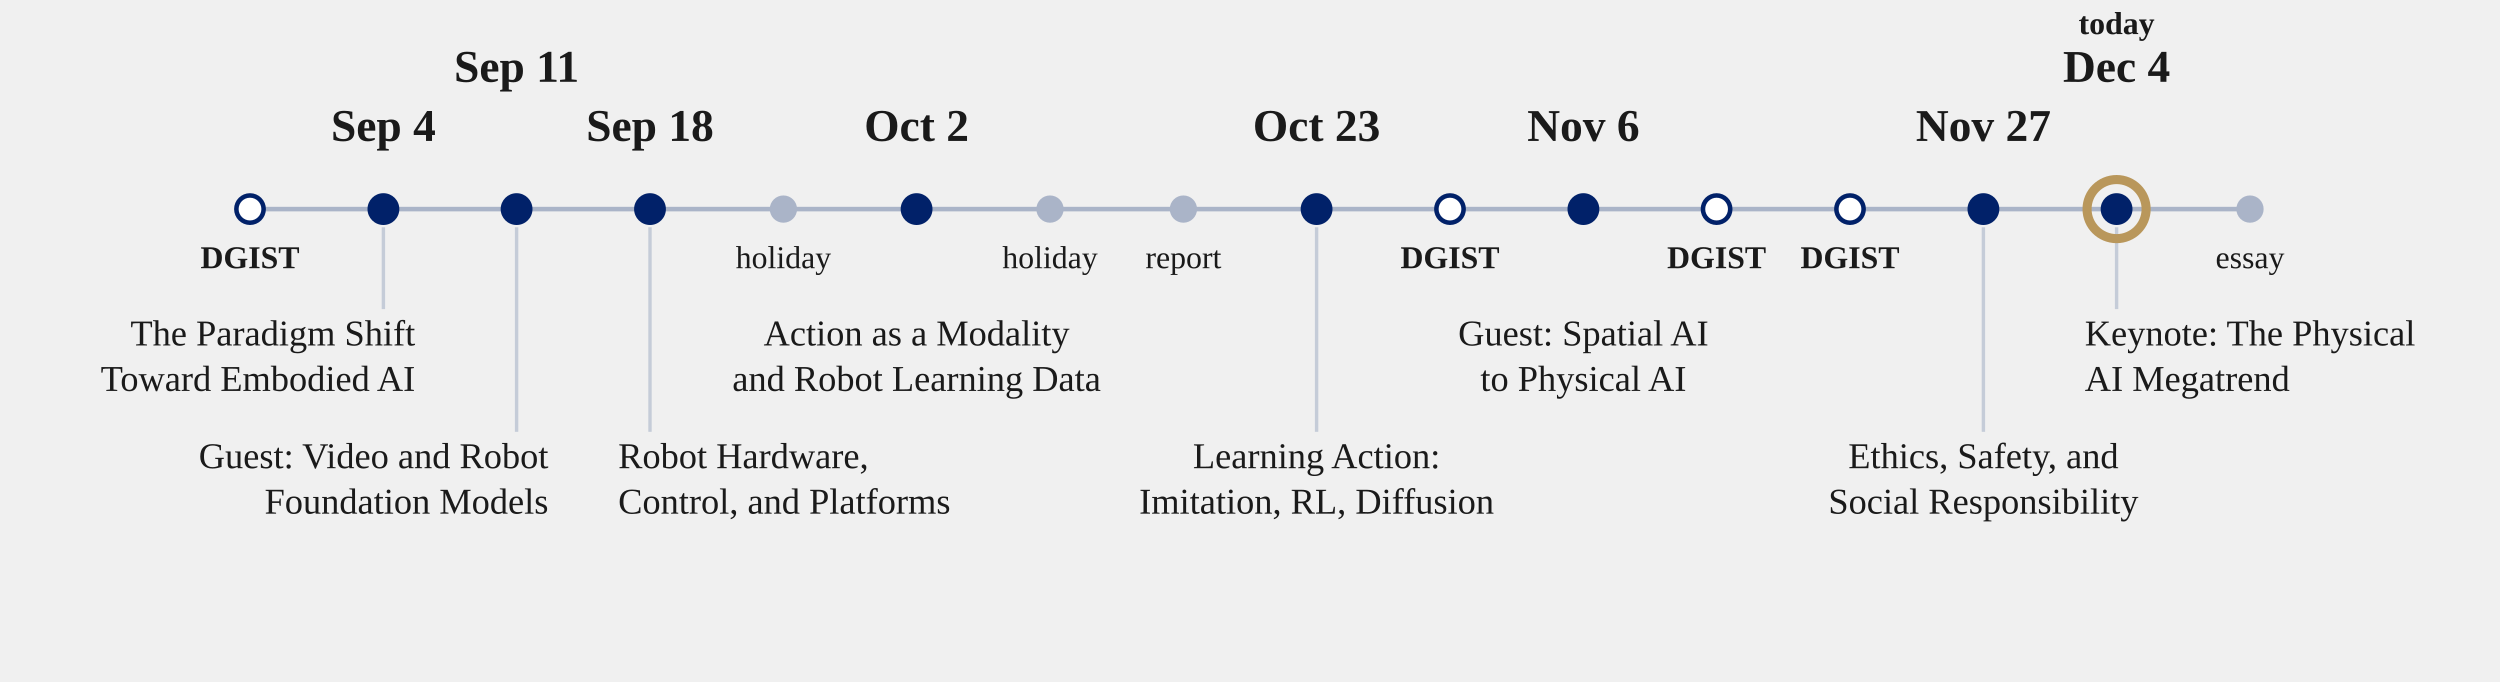
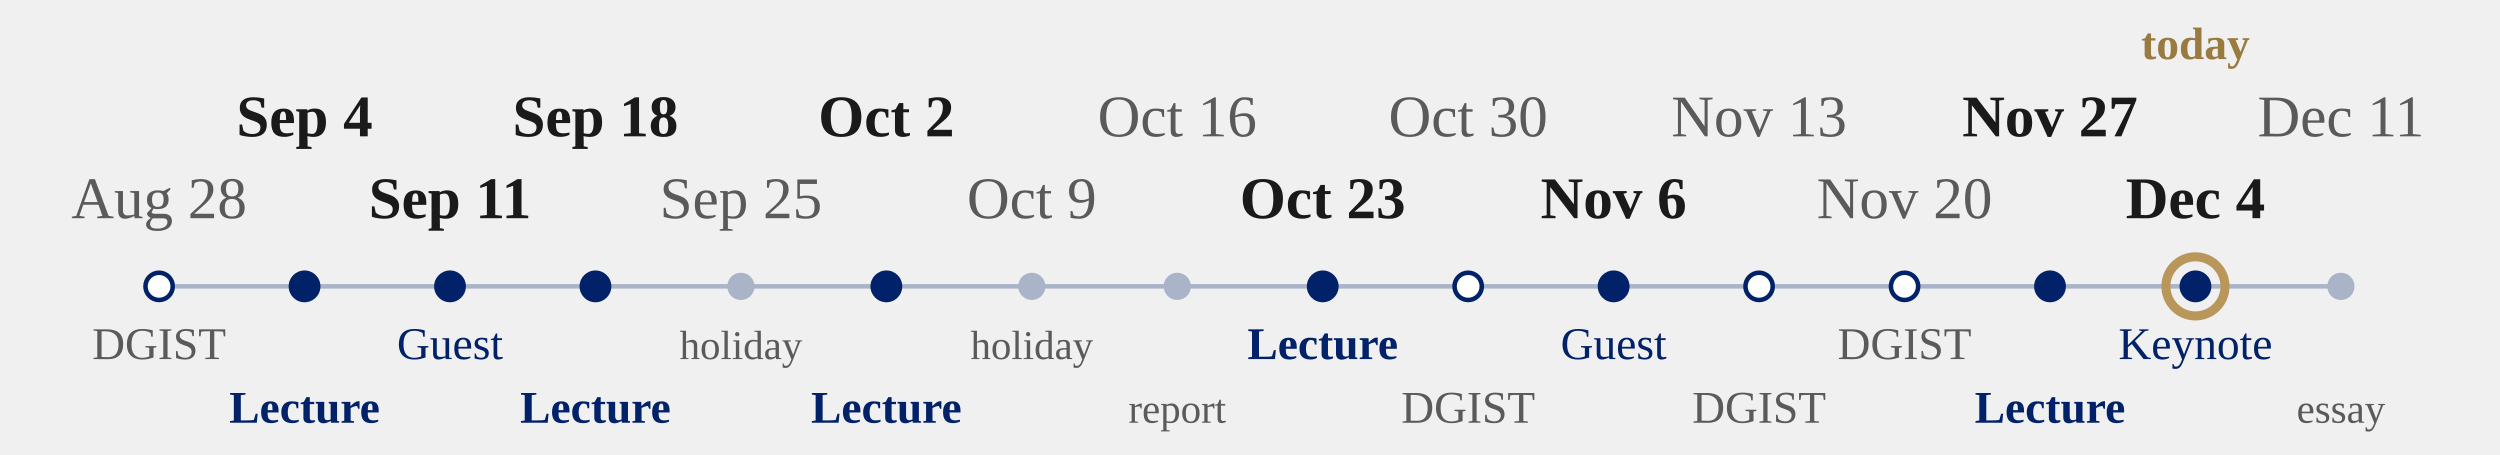
- <svg xmlns="http://www.w3.org/2000/svg" viewBox="0 0 1100 300" class="semester-map-svg" role="img" aria-label="Semester timeline, week 15 highlighted" style="font-family:inherit">
-   <line x1="110.0" y1="92" x2="990.0" y2="92" stroke="#aab4c8" stroke-width="2" />
-   <circle cx="110.0" cy="92" r="6" fill="#fff" stroke="#012169" stroke-width="2" />
-   <text x="110.0" y="118" font-size="14" font-weight="600" text-anchor="middle" fill="#1a1a1a" class="tag">DGIST</text>
-   <line x1="168.7" y1="100" x2="168.7" y2="136" stroke="#c5ccd8" stroke-width="1.5" />
-   <circle cx="168.7" cy="92" r="7" fill="#012169" />
-   <text x="168.7" y="62" font-size="20" font-weight="700" text-anchor="middle" fill="#1a1a1a" class="date">Sep 4</text>
-   <text x="182.7" y="152" font-size="16" text-anchor="end" fill="#1a1a1a" class="label">The Paradigm Shift</text>
-   <text x="182.7" y="172" font-size="16" text-anchor="end" fill="#1a1a1a" class="label">Toward Embodied AI</text>
-   <line x1="227.3" y1="100" x2="227.3" y2="190" stroke="#c5ccd8" stroke-width="1.5" />
-   <circle cx="227.3" cy="92" r="7" fill="#012169" />
-   <text x="227.3" y="36" font-size="20" font-weight="700" text-anchor="middle" fill="#1a1a1a" class="date">Sep 11</text>
-   <text x="241.3" y="206" font-size="16" text-anchor="end" fill="#1a1a1a" class="label">Guest: Video and Robot</text>
-   <text x="241.3" y="226" font-size="16" text-anchor="end" fill="#1a1a1a" class="label">Foundation Models</text>
-   <line x1="286.0" y1="100" x2="286.0" y2="190" stroke="#c5ccd8" stroke-width="1.5" />
-   <circle cx="286.0" cy="92" r="7" fill="#012169" />
-   <text x="286.0" y="62" font-size="20" font-weight="700" text-anchor="middle" fill="#1a1a1a" class="date">Sep 18</text>
-   <text x="272.0" y="206" font-size="16" text-anchor="start" fill="#1a1a1a" class="label">Robot Hardware,</text>
-   <text x="272.0" y="226" font-size="16" text-anchor="start" fill="#1a1a1a" class="label">Control, and Platforms</text>
-   <circle cx="344.7" cy="92" r="6" fill="#aab4c8" />
-   <text x="344.7" y="118" font-size="14" text-anchor="middle" fill="#1a1a1a" class="tag">holiday</text>
-   <circle cx="403.3" cy="92" r="7" fill="#012169" />
-   <text x="403.3" y="62" font-size="20" font-weight="700" text-anchor="middle" fill="#1a1a1a" class="date">Oct 2</text>
-   <text x="403.3" y="152" font-size="16" text-anchor="middle" fill="#1a1a1a" class="label">Action as a Modality</text>
-   <text x="403.3" y="172" font-size="16" text-anchor="middle" fill="#1a1a1a" class="label">and Robot Learning Data</text>
-   <circle cx="462.0" cy="92" r="6" fill="#aab4c8" />
-   <text x="462.0" y="118" font-size="14" text-anchor="middle" fill="#1a1a1a" class="tag">holiday</text>
-   <circle cx="520.7" cy="92" r="6" fill="#aab4c8" />
-   <text x="520.7" y="118" font-size="14" text-anchor="middle" fill="#1a1a1a" class="tag">report</text>
-   <line x1="579.3" y1="100" x2="579.3" y2="190" stroke="#c5ccd8" stroke-width="1.5" />
-   <circle cx="579.3" cy="92" r="7" fill="#012169" />
-   <text x="579.3" y="62" font-size="20" font-weight="700" text-anchor="middle" fill="#1a1a1a" class="date">Oct 23</text>
-   <text x="579.3" y="206" font-size="16" text-anchor="middle" fill="#1a1a1a" class="label">Learning Action:</text>
-   <text x="579.3" y="226" font-size="16" text-anchor="middle" fill="#1a1a1a" class="label">Imitation, RL, Diffusion</text>
-   <circle cx="638.0" cy="92" r="6" fill="#fff" stroke="#012169" stroke-width="2" />
-   <text x="638.0" y="118" font-size="14" font-weight="600" text-anchor="middle" fill="#1a1a1a" class="tag">DGIST</text>
-   <circle cx="696.7" cy="92" r="7" fill="#012169" />
-   <text x="696.7" y="62" font-size="20" font-weight="700" text-anchor="middle" fill="#1a1a1a" class="date">Nov 6</text>
-   <text x="696.7" y="152" font-size="16" text-anchor="middle" fill="#1a1a1a" class="label">Guest: Spatial AI</text>
-   <text x="696.7" y="172" font-size="16" text-anchor="middle" fill="#1a1a1a" class="label">to Physical AI</text>
-   <circle cx="755.3" cy="92" r="6" fill="#fff" stroke="#012169" stroke-width="2" />
-   <text x="755.3" y="118" font-size="14" font-weight="600" text-anchor="middle" fill="#1a1a1a" class="tag">DGIST</text>
-   <circle cx="814.0" cy="92" r="6" fill="#fff" stroke="#012169" stroke-width="2" />
-   <text x="814.0" y="118" font-size="14" font-weight="600" text-anchor="middle" fill="#1a1a1a" class="tag">DGIST</text>
-   <line x1="872.7" y1="100" x2="872.7" y2="190" stroke="#c5ccd8" stroke-width="1.5" />
-   <circle cx="872.7" cy="92" r="7" fill="#012169" />
-   <text x="872.7" y="62" font-size="20" font-weight="700" text-anchor="middle" fill="#1a1a1a" class="date">Nov 27</text>
-   <text x="872.7" y="206" font-size="16" text-anchor="middle" fill="#1a1a1a" class="label">Ethics, Safety, and</text>
-   <text x="872.7" y="226" font-size="16" text-anchor="middle" fill="#1a1a1a" class="label">Social Responsibility</text>
-   <line x1="931.3" y1="100" x2="931.3" y2="136" stroke="#c5ccd8" stroke-width="1.5" />
-   <circle cx="931.3" cy="92" r="7" fill="#012169" />
-   <circle cx="931.3" cy="92" r="13" fill="none" stroke="#B9975B" stroke-width="4" class="today-ring" />
-   <text x="931.3" y="15" font-size="14" font-weight="600" text-anchor="middle" fill="#1a1a1a" class="today-tag">today</text>
-   <text x="931.3" y="36" font-size="20" font-weight="700" text-anchor="middle" fill="#1a1a1a" class="date">Dec 4</text>
-   <text x="917.3" y="152" font-size="16" text-anchor="start" fill="#1a1a1a" class="label">Keynote: The Physical</text>
-   <text x="917.3" y="172" font-size="16" text-anchor="start" fill="#1a1a1a" class="label">AI Megatrend</text>
-   <circle cx="990.0" cy="92" r="6" fill="#aab4c8" />
-   <text x="990.0" y="118" font-size="14" text-anchor="middle" fill="#1a1a1a" class="tag">essay</text>
+ <svg xmlns="http://www.w3.org/2000/svg" viewBox="0 0 1100 200" class="semester-map-svg" role="img" aria-label="Semester timeline, week 15 highlighted" style="font-family:inherit">
+   <line x1="70.0" y1="126" x2="1030.0" y2="126" stroke="#aab4c8" stroke-width="2" />
+   <circle cx="70.0" cy="126" r="6" fill="#fff" stroke="#012169" stroke-width="2" />
+   <text x="70.0" y="96" font-size="26" font-weight="400" text-anchor="middle" fill="#5a5a5a" class="date">Aug 28</text>
+   <text x="70.0" y="158" font-size="20" text-anchor="middle" fill="#5a5a5a" class="tag">DGIST</text>
+   <circle cx="134.0" cy="126" r="7" fill="#012169" />
+   <text x="134.0" y="60" font-size="26" font-weight="700" text-anchor="middle" fill="#1a1a1a" class="date">Sep 4</text>
+   <text x="134.0" y="186" font-size="20" font-weight="700" text-anchor="middle" fill="#012169" class="tag">Lecture</text>
+   <circle cx="198.0" cy="126" r="7" fill="#012169" />
+   <text x="198.0" y="96" font-size="26" font-weight="700" text-anchor="middle" fill="#1a1a1a" class="date">Sep 11</text>
+   <text x="198.0" y="158" font-size="20" text-anchor="middle" fill="#012169" class="tag">Guest</text>
+   <circle cx="262.0" cy="126" r="7" fill="#012169" />
+   <text x="262.0" y="60" font-size="26" font-weight="700" text-anchor="middle" fill="#1a1a1a" class="date">Sep 18</text>
+   <text x="262.0" y="186" font-size="20" font-weight="700" text-anchor="middle" fill="#012169" class="tag">Lecture</text>
+   <circle cx="326.0" cy="126" r="6" fill="#aab4c8" />
+   <text x="326.0" y="96" font-size="26" font-weight="400" text-anchor="middle" fill="#5a5a5a" class="date">Sep 25</text>
+   <text x="326.0" y="158" font-size="18" text-anchor="middle" fill="#5a5a5a" class="tag">holiday</text>
+   <circle cx="390.0" cy="126" r="7" fill="#012169" />
+   <text x="390.0" y="60" font-size="26" font-weight="700" text-anchor="middle" fill="#1a1a1a" class="date">Oct 2</text>
+   <text x="390.0" y="186" font-size="20" font-weight="700" text-anchor="middle" fill="#012169" class="tag">Lecture</text>
+   <circle cx="454.0" cy="126" r="6" fill="#aab4c8" />
+   <text x="454.0" y="96" font-size="26" font-weight="400" text-anchor="middle" fill="#5a5a5a" class="date">Oct 9</text>
+   <text x="454.0" y="158" font-size="18" text-anchor="middle" fill="#5a5a5a" class="tag">holiday</text>
+   <circle cx="518.0" cy="126" r="6" fill="#aab4c8" />
+   <text x="518.0" y="60" font-size="26" font-weight="400" text-anchor="middle" fill="#5a5a5a" class="date">Oct 16</text>
+   <text x="518.0" y="186" font-size="18" text-anchor="middle" fill="#5a5a5a" class="tag">report</text>
+   <circle cx="582.0" cy="126" r="7" fill="#012169" />
+   <text x="582.0" y="96" font-size="26" font-weight="700" text-anchor="middle" fill="#1a1a1a" class="date">Oct 23</text>
+   <text x="582.0" y="158" font-size="20" font-weight="700" text-anchor="middle" fill="#012169" class="tag">Lecture</text>
+   <circle cx="646.0" cy="126" r="6" fill="#fff" stroke="#012169" stroke-width="2" />
+   <text x="646.0" y="60" font-size="26" font-weight="400" text-anchor="middle" fill="#5a5a5a" class="date">Oct 30</text>
+   <text x="646.0" y="186" font-size="20" text-anchor="middle" fill="#5a5a5a" class="tag">DGIST</text>
+   <circle cx="710.0" cy="126" r="7" fill="#012169" />
+   <text x="710.0" y="96" font-size="26" font-weight="700" text-anchor="middle" fill="#1a1a1a" class="date">Nov 6</text>
+   <text x="710.0" y="158" font-size="20" text-anchor="middle" fill="#012169" class="tag">Guest</text>
+   <circle cx="774.0" cy="126" r="6" fill="#fff" stroke="#012169" stroke-width="2" />
+   <text x="774.0" y="60" font-size="26" font-weight="400" text-anchor="middle" fill="#5a5a5a" class="date">Nov 13</text>
+   <text x="774.0" y="186" font-size="20" text-anchor="middle" fill="#5a5a5a" class="tag">DGIST</text>
+   <circle cx="838.0" cy="126" r="6" fill="#fff" stroke="#012169" stroke-width="2" />
+   <text x="838.0" y="96" font-size="26" font-weight="400" text-anchor="middle" fill="#5a5a5a" class="date">Nov 20</text>
+   <text x="838.0" y="158" font-size="20" text-anchor="middle" fill="#5a5a5a" class="tag">DGIST</text>
+   <circle cx="902.0" cy="126" r="7" fill="#012169" />
+   <text x="902.0" y="60" font-size="26" font-weight="700" text-anchor="middle" fill="#1a1a1a" class="date">Nov 27</text>
+   <text x="902.0" y="186" font-size="20" font-weight="700" text-anchor="middle" fill="#012169" class="tag">Lecture</text>
+   <circle cx="966.0" cy="126" r="7" fill="#012169" />
+   <circle cx="966.0" cy="126" r="13" fill="none" stroke="#B9975B" stroke-width="4" class="today-ring" />
+   <text x="966.0" y="26" font-size="20" font-weight="700" text-anchor="middle" fill="#9A7B3F" class="today-tag">today</text>
+   <text x="966.0" y="96" font-size="26" font-weight="700" text-anchor="middle" fill="#1a1a1a" class="date">Dec 4</text>
+   <text x="966.0" y="158" font-size="20" text-anchor="middle" fill="#012169" class="tag">Keynote</text>
+   <circle cx="1030.0" cy="126" r="6" fill="#aab4c8" />
+   <text x="1030.0" y="60" font-size="26" font-weight="400" text-anchor="middle" fill="#5a5a5a" class="date">Dec 11</text>
+   <text x="1030.0" y="186" font-size="18" text-anchor="middle" fill="#5a5a5a" class="tag">essay</text>
</svg>
